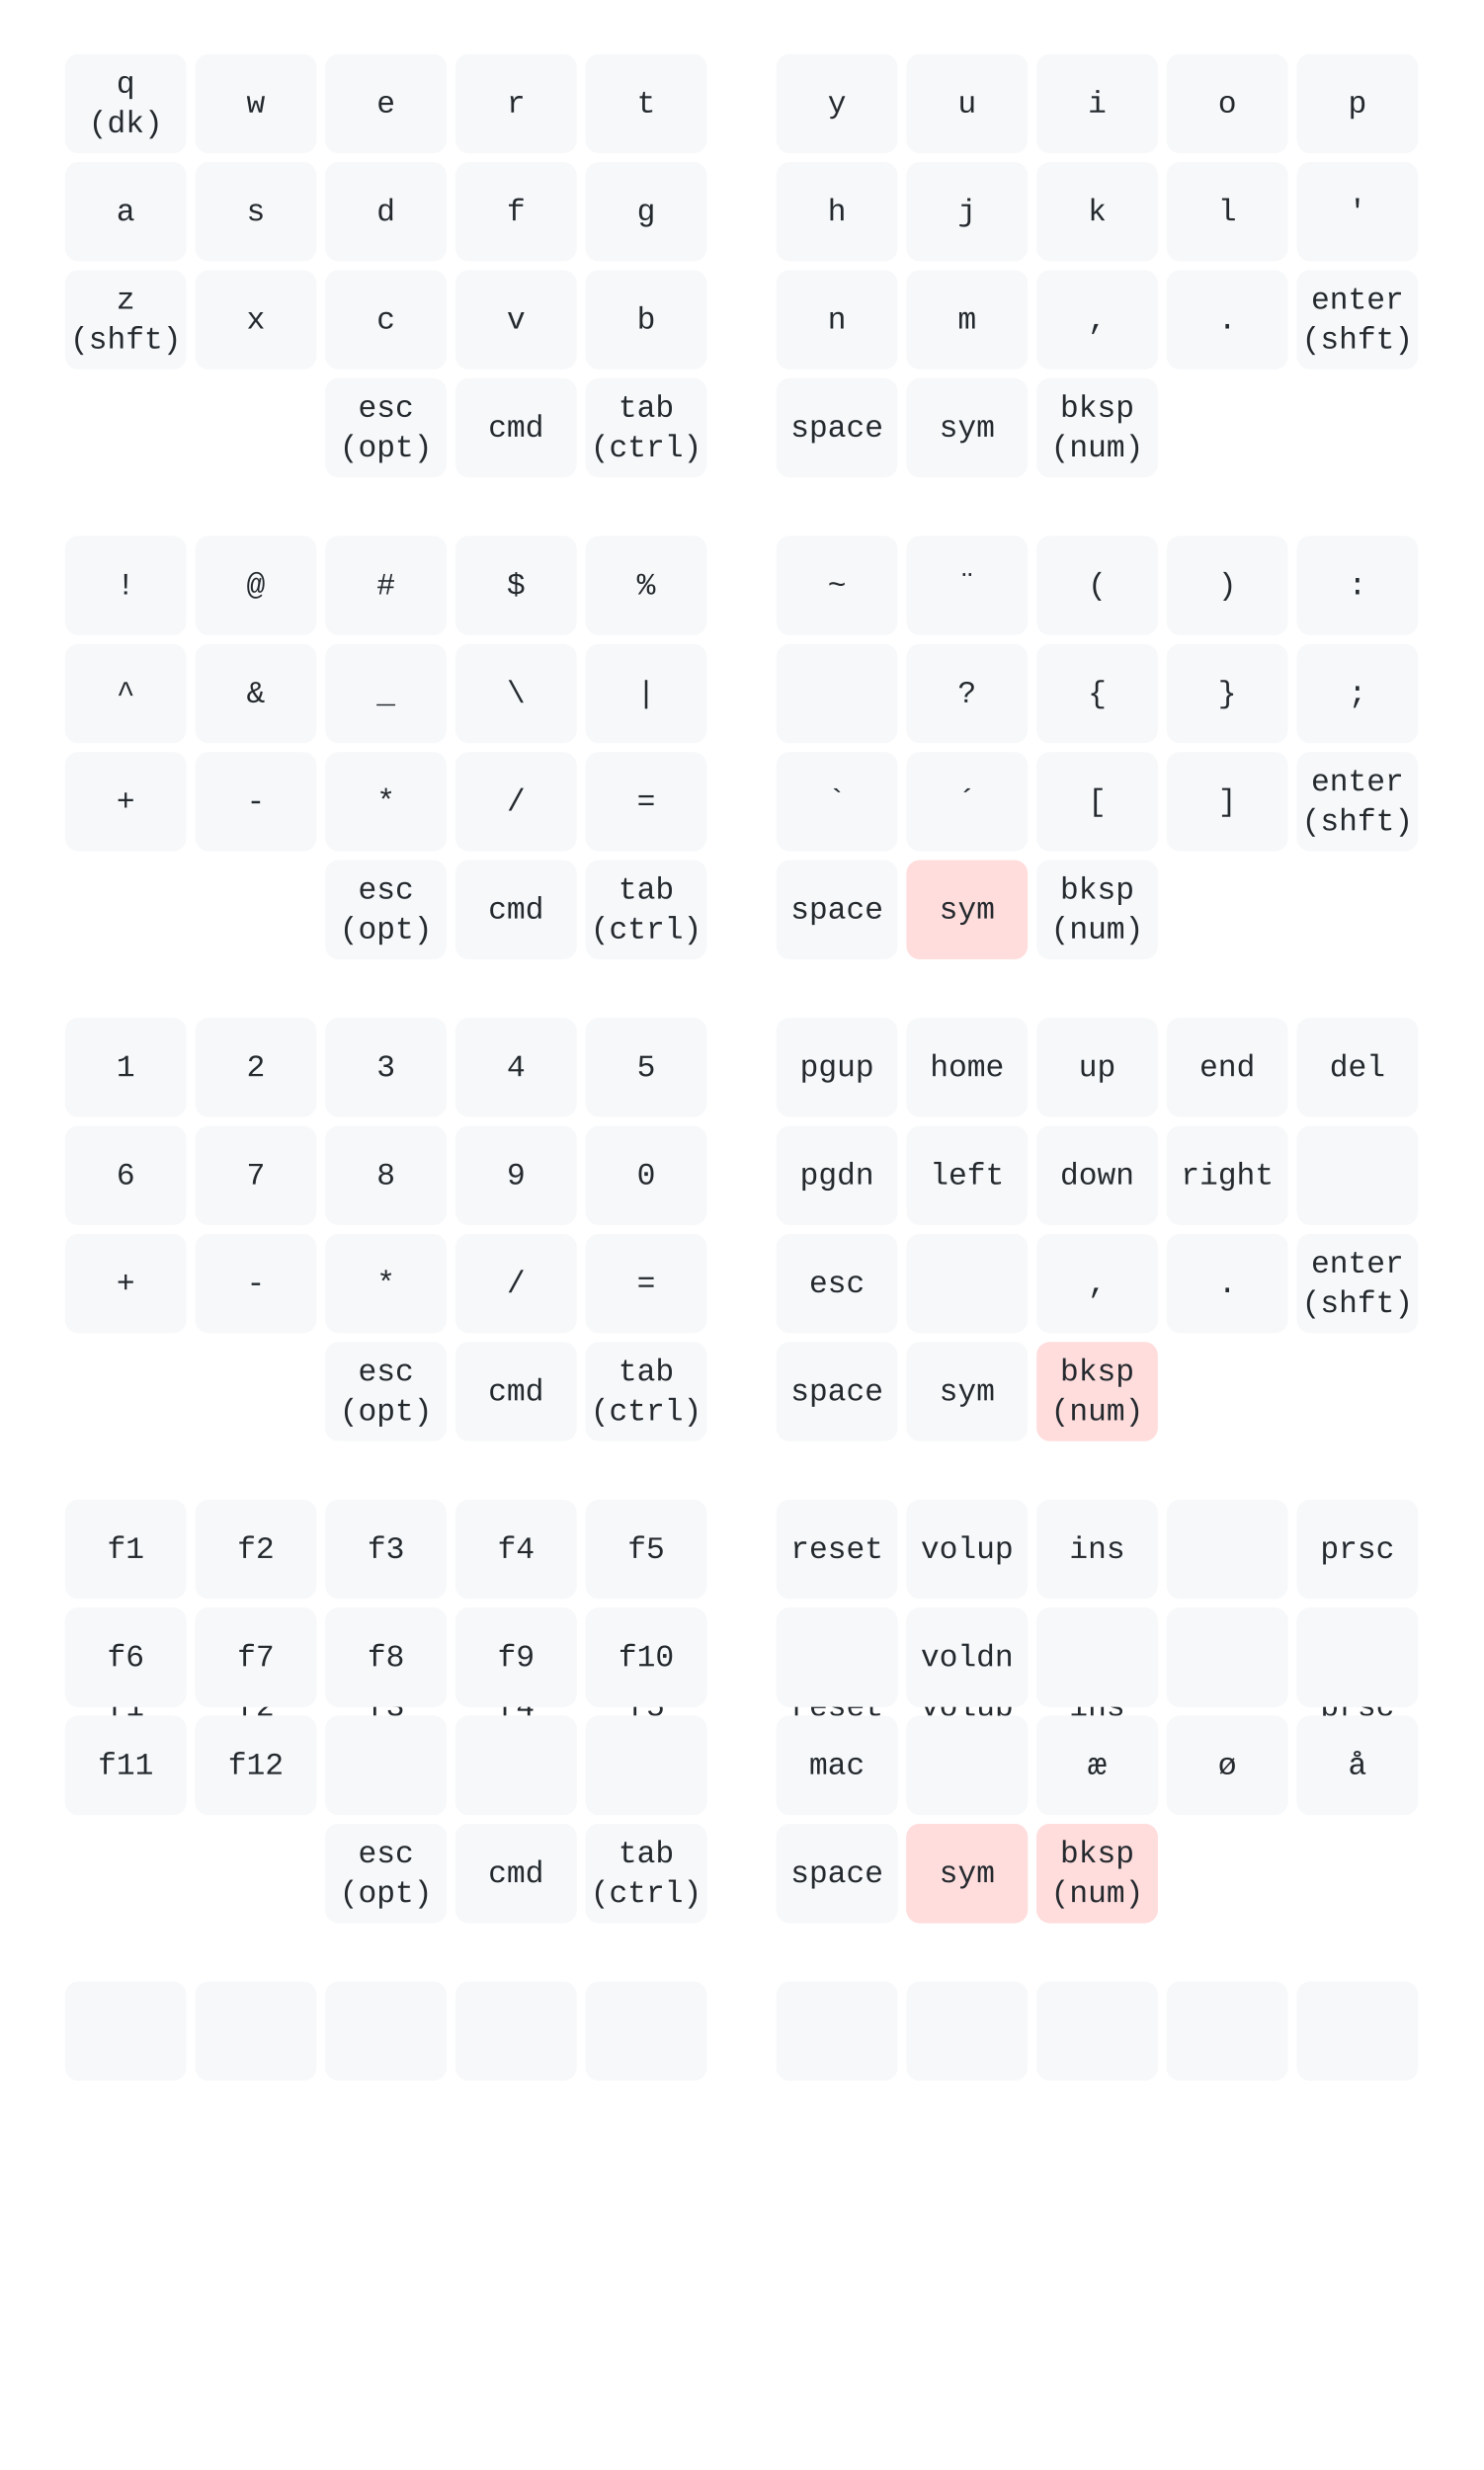
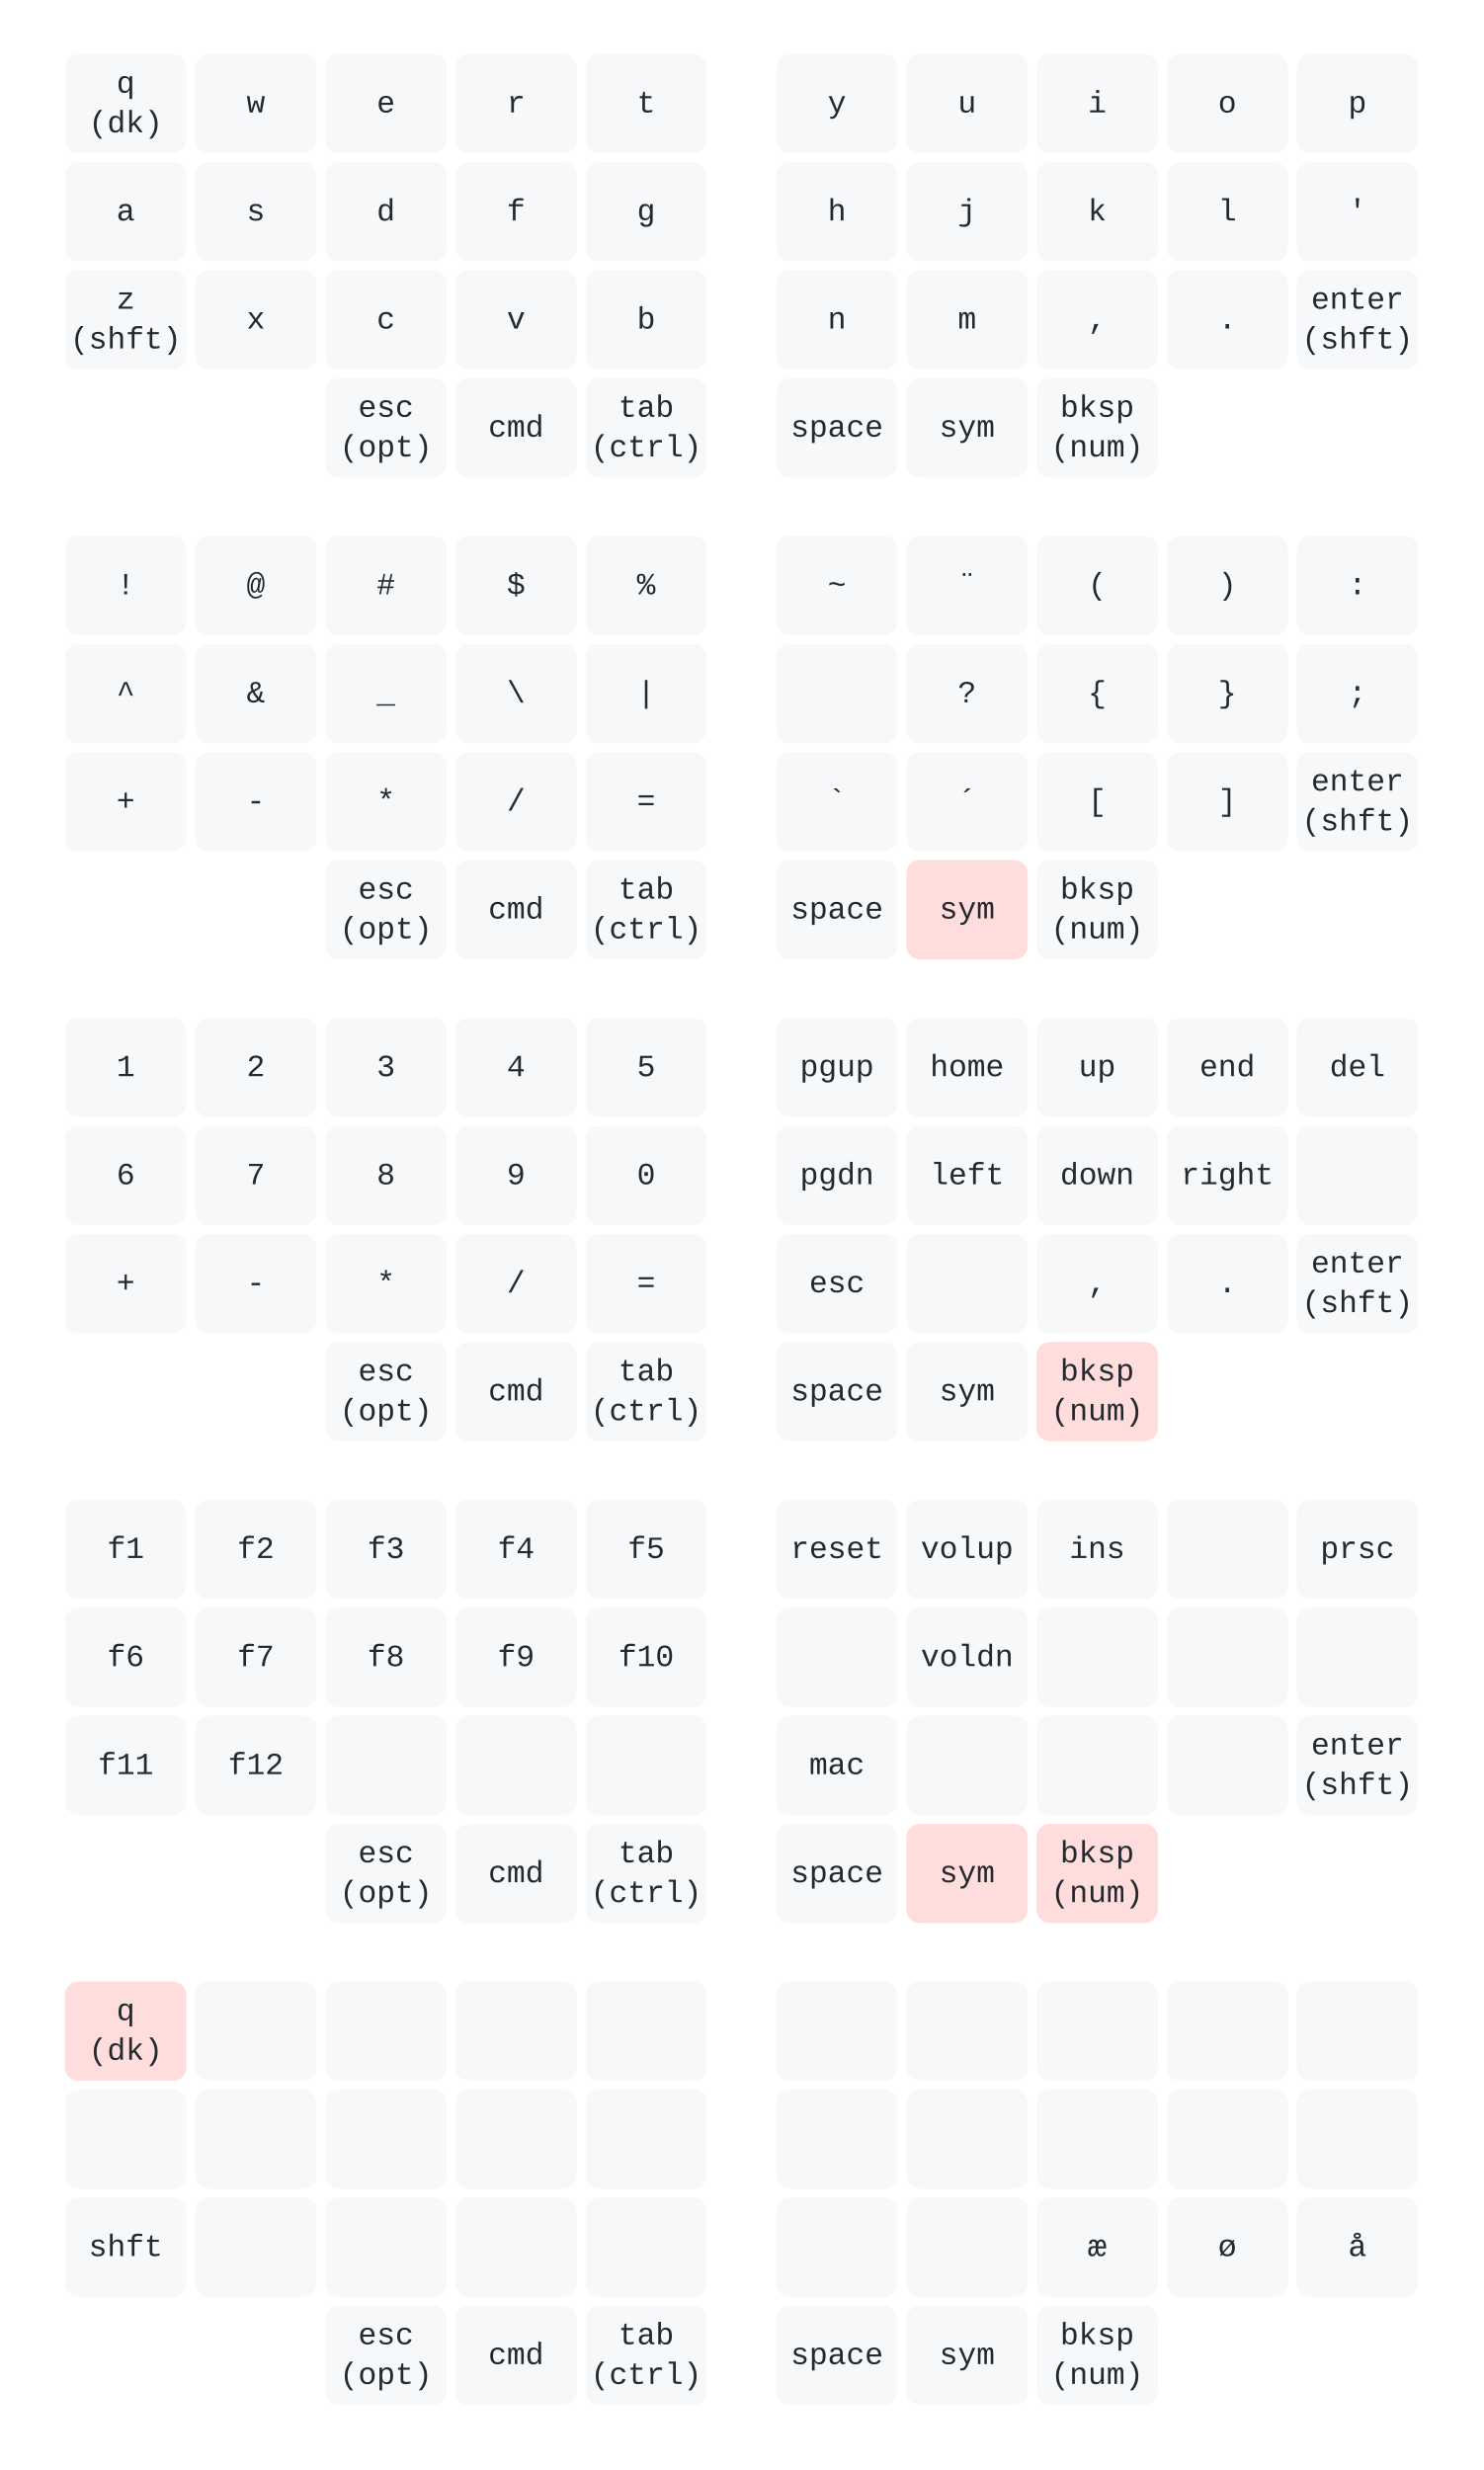
<svg xmlns="http://www.w3.org/2000/svg" width="672.5" height="1120.0" viewBox="0 0 672.5 1120.0">
  <style>
    svg {
        font-family: SFMono-Regular,Consolas,Liberation Mono,Menlo,monospace;
        font-size: 14px;
        font-kerning: normal;
        text-rendering: optimizeLegibility;
        fill: #24292e;
    }

    rect {
        fill: #f6f8fa;
        width: 55px;
        height: 45px;
        rx: 6px;
        ry: 6px;
    }

    text {
        dominant-baseline: middle;
        text-anchor: middle;
    }

    .held {
        fill: #fdd;
    }
</style>
  <rect x="29.5" y="24.5" class="" />
  <text x="57.0" y="38.0">q</text>
  <text x="57.0" y="56.0">(dk)</text>
  <rect x="88.5" y="24.5" class="" />
  <text x="116.0" y="47.0">w</text>
  <rect x="147.5" y="24.5" class="" />
  <text x="175.0" y="47.0">e</text>
  <rect x="206.5" y="24.5" class="" />
  <text x="234.0" y="47.0">r</text>
  <rect x="265.5" y="24.5" class="" />
  <text x="293.0" y="47.0">t</text>
  <rect x="29.5" y="73.5" class="" />
  <text x="57.0" y="96.0">a</text>
  <rect x="88.5" y="73.5" class="" />
  <text x="116.0" y="96.0">s</text>
  <rect x="147.5" y="73.5" class="" />
  <text x="175.0" y="96.0">d</text>
  <rect x="206.5" y="73.5" class="" />
  <text x="234.0" y="96.0">f</text>
  <rect x="265.5" y="73.5" class="" />
  <text x="293.0" y="96.0">g</text>
  <rect x="29.5" y="122.5" class="" />
  <text x="57.0" y="136.0">z</text>
  <text x="57.0" y="154.0">(shft)</text>
  <rect x="88.5" y="122.5" class="" />
  <text x="116.0" y="145.0">x</text>
  <rect x="147.5" y="122.5" class="" />
  <text x="175.0" y="145.0">c</text>
  <rect x="206.5" y="122.5" class="" />
  <text x="234.0" y="145.0">v</text>
  <rect x="265.5" y="122.5" class="" />
  <text x="293.0" y="145.0">b</text>
  <rect x="352.0" y="24.5" class="" />
  <text x="379.5" y="47.0">y</text>
  <rect x="411.0" y="24.5" class="" />
  <text x="438.5" y="47.0">u</text>
  <rect x="470.0" y="24.5" class="" />
  <text x="497.5" y="47.0">i</text>
  <rect x="529.0" y="24.5" class="" />
  <text x="556.5" y="47.0">o</text>
  <rect x="588.0" y="24.5" class="" />
  <text x="615.5" y="47.0">p</text>
  <rect x="352.0" y="73.5" class="" />
  <text x="379.5" y="96.0">h</text>
  <rect x="411.0" y="73.5" class="" />
  <text x="438.5" y="96.0">j</text>
  <rect x="470.0" y="73.5" class="" />
  <text x="497.5" y="96.0">k</text>
  <rect x="529.0" y="73.5" class="" />
  <text x="556.5" y="96.0">l</text>
  <rect x="588.0" y="73.5" class="" />
  <text x="615.5" y="96.0">'</text>
  <rect x="352.0" y="122.5" class="" />
  <text x="379.5" y="145.0">n</text>
  <rect x="411.0" y="122.5" class="" />
  <text x="438.5" y="145.0">m</text>
  <rect x="470.0" y="122.5" class="" />
  <text x="497.5" y="145.0">,</text>
  <rect x="529.0" y="122.5" class="" />
  <text x="556.5" y="145.0">.</text>
  <rect x="588.0" y="122.5" class="" />
  <text x="615.5" y="136.0">enter</text>
  <text x="615.5" y="154.0">(shft)</text>
  <rect x="147.5" y="171.5" class="" />
  <text x="175.0" y="185.0">esc</text>
  <text x="175.0" y="203.0">(opt)</text>
  <rect x="206.5" y="171.5" class="" />
  <text x="234.0" y="194.0">cmd</text>
  <rect x="265.5" y="171.5" class="" />
  <text x="293.0" y="185.0">tab</text>
  <text x="293.0" y="203.0">(ctrl)</text>
  <rect x="352.0" y="171.5" class="" />
  <text x="379.5" y="194.0">space</text>
  <rect x="411.0" y="171.5" class="" />
  <text x="438.5" y="194.0">sym</text>
  <rect x="470.0" y="171.5" class="" />
  <text x="497.5" y="185.0">bksp</text>
  <text x="497.5" y="203.0">(num)</text>
  <rect x="29.5" y="243.0" class="" />
  <text x="57.0" y="265.5">!</text>
  <rect x="88.5" y="243.0" class="" />
  <text x="116.0" y="265.5">@</text>
  <rect x="147.5" y="243.0" class="" />
  <text x="175.0" y="265.5">#</text>
  <rect x="206.5" y="243.0" class="" />
  <text x="234.0" y="265.5">$</text>
  <rect x="265.5" y="243.0" class="" />
  <text x="293.0" y="265.5">%</text>
  <rect x="29.5" y="292.0" class="" />
  <text x="57.0" y="314.5">^</text>
  <rect x="88.5" y="292.0" class="" />
  <text x="116.0" y="314.5">&amp;</text>
  <rect x="147.5" y="292.0" class="" />
  <text x="175.0" y="314.5">_</text>
  <rect x="206.5" y="292.0" class="" />
  <text x="234.0" y="314.5">\</text>
  <rect x="265.5" y="292.0" class="" />
  <text x="293.0" y="314.5">|</text>
  <rect x="29.5" y="341.0" class="" />
  <text x="57.0" y="363.5">+</text>
  <rect x="88.5" y="341.0" class="" />
  <text x="116.0" y="363.5">-</text>
  <rect x="147.5" y="341.0" class="" />
  <text x="175.0" y="363.5">*</text>
  <rect x="206.5" y="341.0" class="" />
  <text x="234.0" y="363.5">/</text>
  <rect x="265.5" y="341.0" class="" />
  <text x="293.0" y="363.5">=</text>
  <rect x="352.0" y="243.0" class="" />
  <text x="379.5" y="265.5">~</text>
  <rect x="411.0" y="243.0" class="" />
  <text x="438.5" y="265.5">¨</text>
  <rect x="470.0" y="243.0" class="" />
  <text x="497.5" y="265.5">(</text>
  <rect x="529.0" y="243.0" class="" />
  <text x="556.5" y="265.5">)</text>
  <rect x="588.0" y="243.0" class="" />
  <text x="615.5" y="265.5">:</text>
  <rect x="352.0" y="292.0" class="" />
  <text x="379.5" y="314.5" />
  <rect x="411.0" y="292.0" class="" />
  <text x="438.5" y="314.5">?</text>
  <rect x="470.0" y="292.0" class="" />
  <text x="497.5" y="314.5">{</text>
  <rect x="529.0" y="292.0" class="" />
  <text x="556.5" y="314.5">}</text>
  <rect x="588.0" y="292.0" class="" />
  <text x="615.5" y="314.5">;</text>
  <rect x="352.0" y="341.0" class="" />
  <text x="379.5" y="363.5">`</text>
  <rect x="411.0" y="341.0" class="" />
  <text x="438.5" y="363.5">´</text>
  <rect x="470.0" y="341.0" class="" />
  <text x="497.5" y="363.5">[</text>
  <rect x="529.0" y="341.0" class="" />
  <text x="556.5" y="363.5">]</text>
  <rect x="588.0" y="341.0" class="" />
  <text x="615.5" y="354.5">enter</text>
  <text x="615.5" y="372.5">(shft)</text>
  <rect x="147.5" y="390.0" class="" />
  <text x="175.0" y="403.5">esc</text>
  <text x="175.0" y="421.5">(opt)</text>
  <rect x="206.5" y="390.0" class="" />
  <text x="234.0" y="412.5">cmd</text>
  <rect x="265.5" y="390.0" class="" />
  <text x="293.0" y="403.5">tab</text>
  <text x="293.0" y="421.5">(ctrl)</text>
  <rect x="352.0" y="390.0" class="" />
  <text x="379.5" y="412.5">space</text>
  <rect x="411.0" y="390.0" class="held" />
  <text x="438.5" y="412.5">sym</text>
  <rect x="470.0" y="390.0" class="" />
  <text x="497.5" y="403.5">bksp</text>
  <text x="497.5" y="421.5">(num)</text>
  <rect x="29.5" y="461.5" class="" />
  <text x="57.0" y="484.0">1</text>
  <rect x="88.5" y="461.5" class="" />
  <text x="116.0" y="484.0">2</text>
  <rect x="147.5" y="461.5" class="" />
  <text x="175.0" y="484.0">3</text>
  <rect x="206.5" y="461.5" class="" />
  <text x="234.0" y="484.0">4</text>
  <rect x="265.5" y="461.5" class="" />
  <text x="293.0" y="484.0">5</text>
  <rect x="29.5" y="510.5" class="" />
  <text x="57.0" y="533.0">6</text>
  <rect x="88.5" y="510.5" class="" />
  <text x="116.0" y="533.0">7</text>
  <rect x="147.5" y="510.5" class="" />
  <text x="175.0" y="533.0">8</text>
  <rect x="206.5" y="510.5" class="" />
  <text x="234.0" y="533.0">9</text>
  <rect x="265.5" y="510.5" class="" />
  <text x="293.0" y="533.0">0</text>
  <rect x="29.5" y="559.5" class="" />
  <text x="57.0" y="582.0">+</text>
  <rect x="88.5" y="559.5" class="" />
  <text x="116.0" y="582.0">-</text>
  <rect x="147.5" y="559.5" class="" />
  <text x="175.0" y="582.0">*</text>
  <rect x="206.5" y="559.5" class="" />
  <text x="234.0" y="582.0">/</text>
  <rect x="265.5" y="559.5" class="" />
  <text x="293.0" y="582.0">=</text>
  <rect x="352.0" y="461.5" class="" />
  <text x="379.5" y="484.0">pgup</text>
  <rect x="411.0" y="461.5" class="" />
  <text x="438.5" y="484.0">home</text>
  <rect x="470.0" y="461.5" class="" />
  <text x="497.5" y="484.0">up</text>
  <rect x="529.0" y="461.5" class="" />
  <text x="556.5" y="484.0">end</text>
  <rect x="588.0" y="461.5" class="" />
  <text x="615.5" y="484.0">del</text>
  <rect x="352.0" y="510.5" class="" />
  <text x="379.5" y="533.0">pgdn</text>
  <rect x="411.0" y="510.5" class="" />
  <text x="438.5" y="533.0">left</text>
  <rect x="470.0" y="510.5" class="" />
  <text x="497.5" y="533.0">down</text>
  <rect x="529.0" y="510.5" class="" />
  <text x="556.5" y="533.0">right</text>
  <rect x="588.0" y="510.5" class="" />
  <text x="615.5" y="533.0" />
  <rect x="352.0" y="559.5" class="" />
  <text x="379.5" y="582.0">esc</text>
  <rect x="411.0" y="559.5" class="" />
  <text x="438.5" y="582.0" />
  <rect x="470.0" y="559.5" class="" />
  <text x="497.5" y="582.0">,</text>
  <rect x="529.0" y="559.5" class="" />
  <text x="556.5" y="582.0">.</text>
  <rect x="588.0" y="559.5" class="" />
  <text x="615.5" y="573.0">enter</text>
  <text x="615.5" y="591.0">(shft)</text>
  <rect x="147.5" y="608.5" class="" />
  <text x="175.0" y="622.0">esc</text>
  <text x="175.0" y="640">(opt)</text>
  <rect x="206.5" y="608.5" class="" />
  <text x="234.0" y="631.0">cmd</text>
  <rect x="265.5" y="608.5" class="" />
  <text x="293.0" y="622.0">tab</text>
  <text x="293.0" y="640">(ctrl)</text>
  <rect x="352.0" y="608.5" class="" />
  <text x="379.5" y="631.0">space</text>
  <rect x="411.0" y="608.5" class="" />
  <text x="438.5" y="631.0">sym</text>
  <rect x="470.0" y="608.5" class="held" />
  <text x="497.5" y="622.0">bksp</text>
  <text x="497.5" y="640">(num)</text>
  <rect x="29.5" y="680.0" class="" />
  <text x="57.0" y="702.5">f1</text>
  <rect x="88.5" y="680.0" class="" />
  <text x="116.0" y="702.5">f2</text>
  <rect x="147.5" y="680.0" class="" />
  <text x="175.0" y="702.5">f3</text>
  <rect x="206.5" y="680.0" class="" />
  <text x="234.0" y="702.5">f4</text>
  <rect x="265.5" y="680.0" class="" />
  <text x="293.0" y="702.5">f5</text>
  <rect x="29.5" y="729.0" class="" />
  <text x="57.0" y="751.5">f6</text>
  <rect x="88.5" y="729.0" class="" />
  <text x="116.0" y="751.5">f7</text>
  <rect x="147.5" y="729.0" class="" />
  <text x="175.0" y="751.5">f8</text>
  <rect x="206.5" y="729.0" class="" />
  <text x="234.0" y="751.5">f9</text>
  <rect x="265.5" y="729.0" class="" />
  <text x="293.0" y="751.5">f10</text>
  <rect x="29.5" y="778.0" class="" />
  <text x="57.0" y="800.5">f11</text>
  <rect x="88.5" y="778.0" class="" />
  <text x="116.0" y="800.5">f12</text>
  <rect x="147.5" y="778.0" class="" />
  <text x="175.0" y="800.5" />
  <rect x="206.5" y="778.0" class="" />
  <text x="234.0" y="800.5" />
  <rect x="265.5" y="778.0" class="" />
  <text x="293.0" y="800.5" />
  <rect x="352.0" y="680.0" class="" />
  <text x="379.5" y="702.5">reset</text>
  <rect x="411.0" y="680.0" class="" />
  <text x="438.5" y="702.5">volup</text>
  <rect x="470.0" y="680.0" class="" />
  <text x="497.5" y="702.5">ins</text>
  <rect x="529.0" y="680.0" class="" />
  <text x="556.5" y="702.5" />
  <rect x="588.0" y="680.0" class="" />
  <text x="615.5" y="702.5">prsc</text>
  <rect x="352.0" y="729.0" class="" />
  <text x="379.5" y="751.5" />
  <rect x="411.0" y="729.0" class="" />
  <text x="438.5" y="751.5">voldn</text>
  <rect x="470.0" y="729.0" class="" />
  <text x="497.5" y="751.5" />
  <rect x="529.0" y="729.0" class="" />
  <text x="556.5" y="751.5" />
  <rect x="588.0" y="729.0" class="" />
  <text x="615.5" y="751.5" />
  <rect x="352.0" y="778.0" class="" />
  <text x="379.5" y="800.5">mac</text>
  <rect x="411.0" y="778.0" class="" />
  <text x="438.5" y="800.5" />
  <rect x="470.0" y="778.0" class="" />
-   <text x="497.5" y="800.5">æ</text>
+   <text x="497.5" y="800.5" />
  <rect x="529.0" y="778.0" class="" />
-   <text x="556.5" y="800.5">ø</text>
+   <text x="556.5" y="800.5" />
  <rect x="588.0" y="778.0" class="" />
-   <text x="615.5" y="800.5">å</text>
+   <text x="615.5" y="791.5">enter</text>
+   <text x="615.5" y="809.5">(shft)</text>
  <rect x="147.5" y="827.0" class="" />
  <text x="175.0" y="840.5">esc</text>
  <text x="175.0" y="858.5">(opt)</text>
  <rect x="206.5" y="827.0" class="" />
  <text x="234.0" y="849.5">cmd</text>
  <rect x="265.5" y="827.0" class="" />
  <text x="293.0" y="840.5">tab</text>
  <text x="293.0" y="858.5">(ctrl)</text>
  <rect x="352.0" y="827.0" class="" />
  <text x="379.5" y="849.5">space</text>
  <rect x="411.0" y="827.0" class="held" />
  <text x="438.5" y="849.5">sym</text>
  <rect x="470.0" y="827.0" class="held" />
  <text x="497.5" y="840.5">bksp</text>
  <text x="497.5" y="858.5">(num)</text>
-   <rect x="29.5" y="898.5" class="" />
-   <text x="57.0" y="774.0">f1</text>
+   <rect x="29.5" y="898.5" class="held" />
+   <text x="57.0" y="912.0">q</text>
+   <text x="57.0" y="930.0">(dk)</text>
  <rect x="88.5" y="898.5" class="" />
-   <text x="116.0" y="774.0">f2</text>
+   <text x="116.0" y="921.0" />
  <rect x="147.5" y="898.5" class="" />
-   <text x="175.0" y="774.0">f3</text>
+   <text x="175.0" y="921.0" />
  <rect x="206.5" y="898.5" class="" />
-   <text x="234.0" y="774.0">f4</text>
+   <text x="234.0" y="921.0" />
  <rect x="265.5" y="898.5" class="" />
-   <text x="293.0" y="774.0">f5</text>
-   <rect x="29.5" y="729.0" class="" />
-   <text x="57.0" y="751.5">f6</text>
-   <rect x="88.5" y="729.0" class="" />
-   <text x="116.0" y="751.5">f7</text>
-   <rect x="147.5" y="729.0" class="" />
-   <text x="175.0" y="751.5">f8</text>
-   <rect x="206.5" y="729.0" class="" />
-   <text x="234.0" y="751.5">f9</text>
-   <rect x="265.5" y="729.0" class="" />
-   <text x="293.0" y="751.5">f10</text>
-   <rect x="29.5" y="778.0" class="" />
-   <text x="57.0" y="800.5">f11</text>
-   <rect x="88.5" y="778.0" class="" />
-   <text x="116.0" y="800.5">f12</text>
-   <rect x="147.5" y="778.0" class="" />
-   <text x="175.0" y="800.5" />
-   <rect x="206.5" y="778.0" class="" />
-   <text x="234.0" y="800.5" />
-   <rect x="265.5" y="778.0" class="" />
-   <text x="293.0" y="800.5" />
+   <text x="293.0" y="921.0" />
+   <rect x="29.5" y="947.5" class="" />
+   <text x="57.0" y="970.0" />
+   <rect x="88.5" y="947.5" class="" />
+   <text x="116.0" y="970.0" />
+   <rect x="147.5" y="947.5" class="" />
+   <text x="175.0" y="970.0" />
+   <rect x="206.5" y="947.5" class="" />
+   <text x="234.0" y="970.0" />
+   <rect x="265.5" y="947.5" class="" />
+   <text x="293.0" y="970.0" />
+   <rect x="29.5" y="996.5" class="" />
+   <text x="57.0" y="1019.0">shft</text>
+   <rect x="88.5" y="996.5" class="" />
+   <text x="116.0" y="1019.0" />
+   <rect x="147.5" y="996.5" class="" />
+   <text x="175.0" y="1019.0" />
+   <rect x="206.5" y="996.5" class="" />
+   <text x="234.0" y="1019.0" />
+   <rect x="265.5" y="996.5" class="" />
+   <text x="293.0" y="1019.0" />
  <rect x="352.0" y="898.5" class="" />
-   <text x="379.5" y="774.0">reset</text>
+   <text x="379.5" y="921.0" />
  <rect x="411.0" y="898.5" class="" />
-   <text x="438.5" y="774.0">volup</text>
+   <text x="438.5" y="921.0" />
  <rect x="470.0" y="898.5" class="" />
-   <text x="497.5" y="774.0">ins</text>
+   <text x="497.5" y="921.0" />
  <rect x="529.0" y="898.5" class="" />
-   <text x="556.5" y="774.0" />
+   <text x="556.5" y="921.0" />
  <rect x="588.0" y="898.5" class="" />
-   <text x="615.5" y="774.0">prsc</text>
-   <rect x="352.0" y="729.0" class="" />
-   <text x="379.5" y="751.5" />
-   <rect x="411.0" y="729.0" class="" />
-   <text x="438.5" y="751.5">voldn</text>
-   <rect x="470.0" y="729.0" class="" />
-   <text x="497.5" y="751.5" />
-   <rect x="529.0" y="729.0" class="" />
-   <text x="556.5" y="751.5" />
-   <rect x="588.0" y="729.0" class="" />
-   <text x="615.5" y="751.5" />
-   <rect x="352.0" y="778.0" class="" />
-   <text x="379.5" y="800.5">mac</text>
-   <rect x="411.0" y="778.0" class="" />
-   <text x="438.5" y="800.5" />
-   <rect x="470.0" y="778.0" class="" />
-   <text x="497.5" y="800.5">æ</text>
-   <rect x="529.0" y="778.0" class="" />
-   <text x="556.5" y="800.5">ø</text>
-   <rect x="588.0" y="778.0" class="" />
-   <text x="615.5" y="800.5">å</text>
-   <rect x="147.5" y="827.0" class="" />
-   <text x="175.0" y="840.5">esc</text>
-   <text x="175.0" y="858.5">(opt)</text>
-   <rect x="206.5" y="827.0" class="" />
-   <text x="234.0" y="849.5">cmd</text>
-   <rect x="265.5" y="827.0" class="" />
-   <text x="293.0" y="840.5">tab</text>
-   <text x="293.0" y="858.5">(ctrl)</text>
-   <rect x="352.0" y="827.0" class="" />
-   <text x="379.5" y="849.5">space</text>
-   <rect x="411.0" y="827.0" class="held" />
-   <text x="438.5" y="849.5">sym</text>
-   <rect x="470.0" y="827.0" class="held" />
-   <text x="497.5" y="840.5">bksp</text>
-   <text x="497.5" y="858.5">(num)</text>
+   <text x="615.5" y="921.0" />
+   <rect x="352.0" y="947.5" class="" />
+   <text x="379.5" y="970.0" />
+   <rect x="411.0" y="947.5" class="" />
+   <text x="438.5" y="970.0" />
+   <rect x="470.0" y="947.5" class="" />
+   <text x="497.5" y="970.0" />
+   <rect x="529.0" y="947.5" class="" />
+   <text x="556.5" y="970.0" />
+   <rect x="588.0" y="947.5" class="" />
+   <text x="615.5" y="970.0" />
+   <rect x="352.0" y="996.5" class="" />
+   <text x="379.5" y="1019.0" />
+   <rect x="411.0" y="996.5" class="" />
+   <text x="438.5" y="1019.0" />
+   <rect x="470.0" y="996.5" class="" />
+   <text x="497.5" y="1019.0">æ</text>
+   <rect x="529.0" y="996.5" class="" />
+   <text x="556.5" y="1019.0">ø</text>
+   <rect x="588.0" y="996.5" class="" />
+   <text x="615.5" y="1019.0">å</text>
+   <rect x="147.5" y="1045.5" class="" />
+   <text x="175.0" y="1059.0">esc</text>
+   <text x="175.0" y="1077.0">(opt)</text>
+   <rect x="206.5" y="1045.5" class="" />
+   <text x="234.0" y="1068.0">cmd</text>
+   <rect x="265.5" y="1045.5" class="" />
+   <text x="293.0" y="1059.0">tab</text>
+   <text x="293.0" y="1077.0">(ctrl)</text>
+   <rect x="352.0" y="1045.5" class="" />
+   <text x="379.5" y="1068.0">space</text>
+   <rect x="411.0" y="1045.5" class="" />
+   <text x="438.5" y="1068.0">sym</text>
+   <rect x="470.0" y="1045.5" class="" />
+   <text x="497.5" y="1059.0">bksp</text>
+   <text x="497.5" y="1077.0">(num)</text>
</svg>
